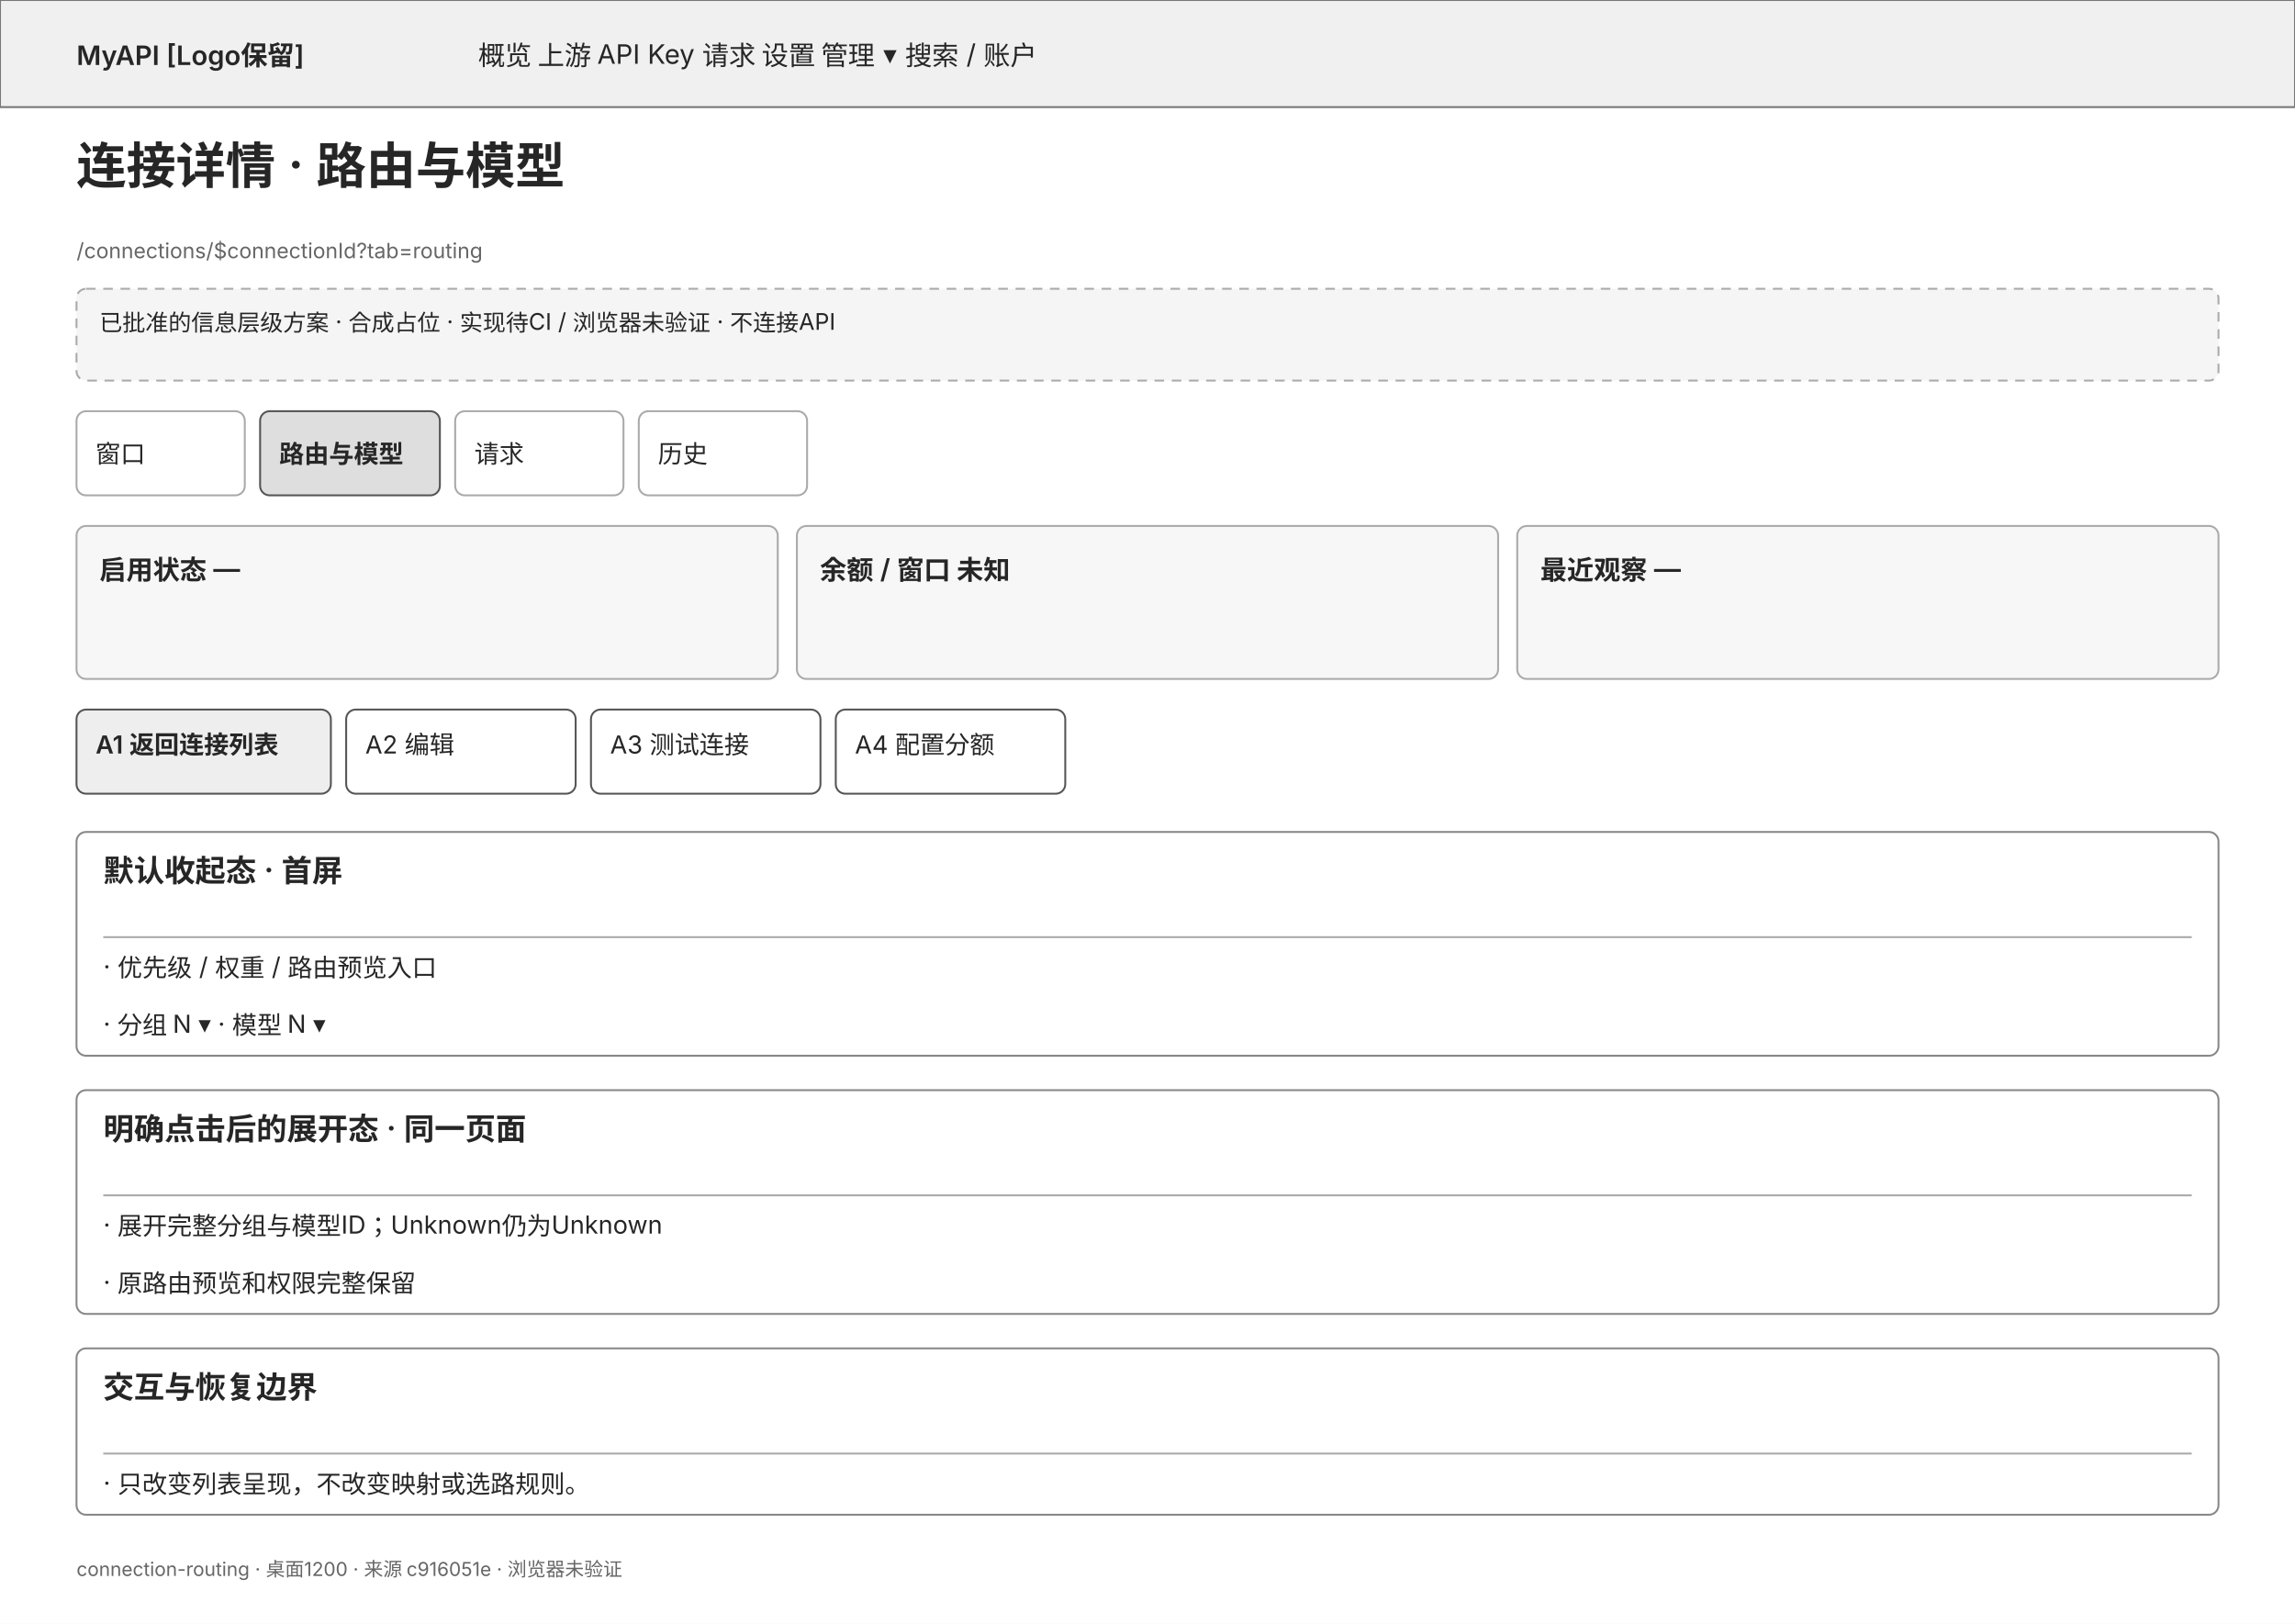
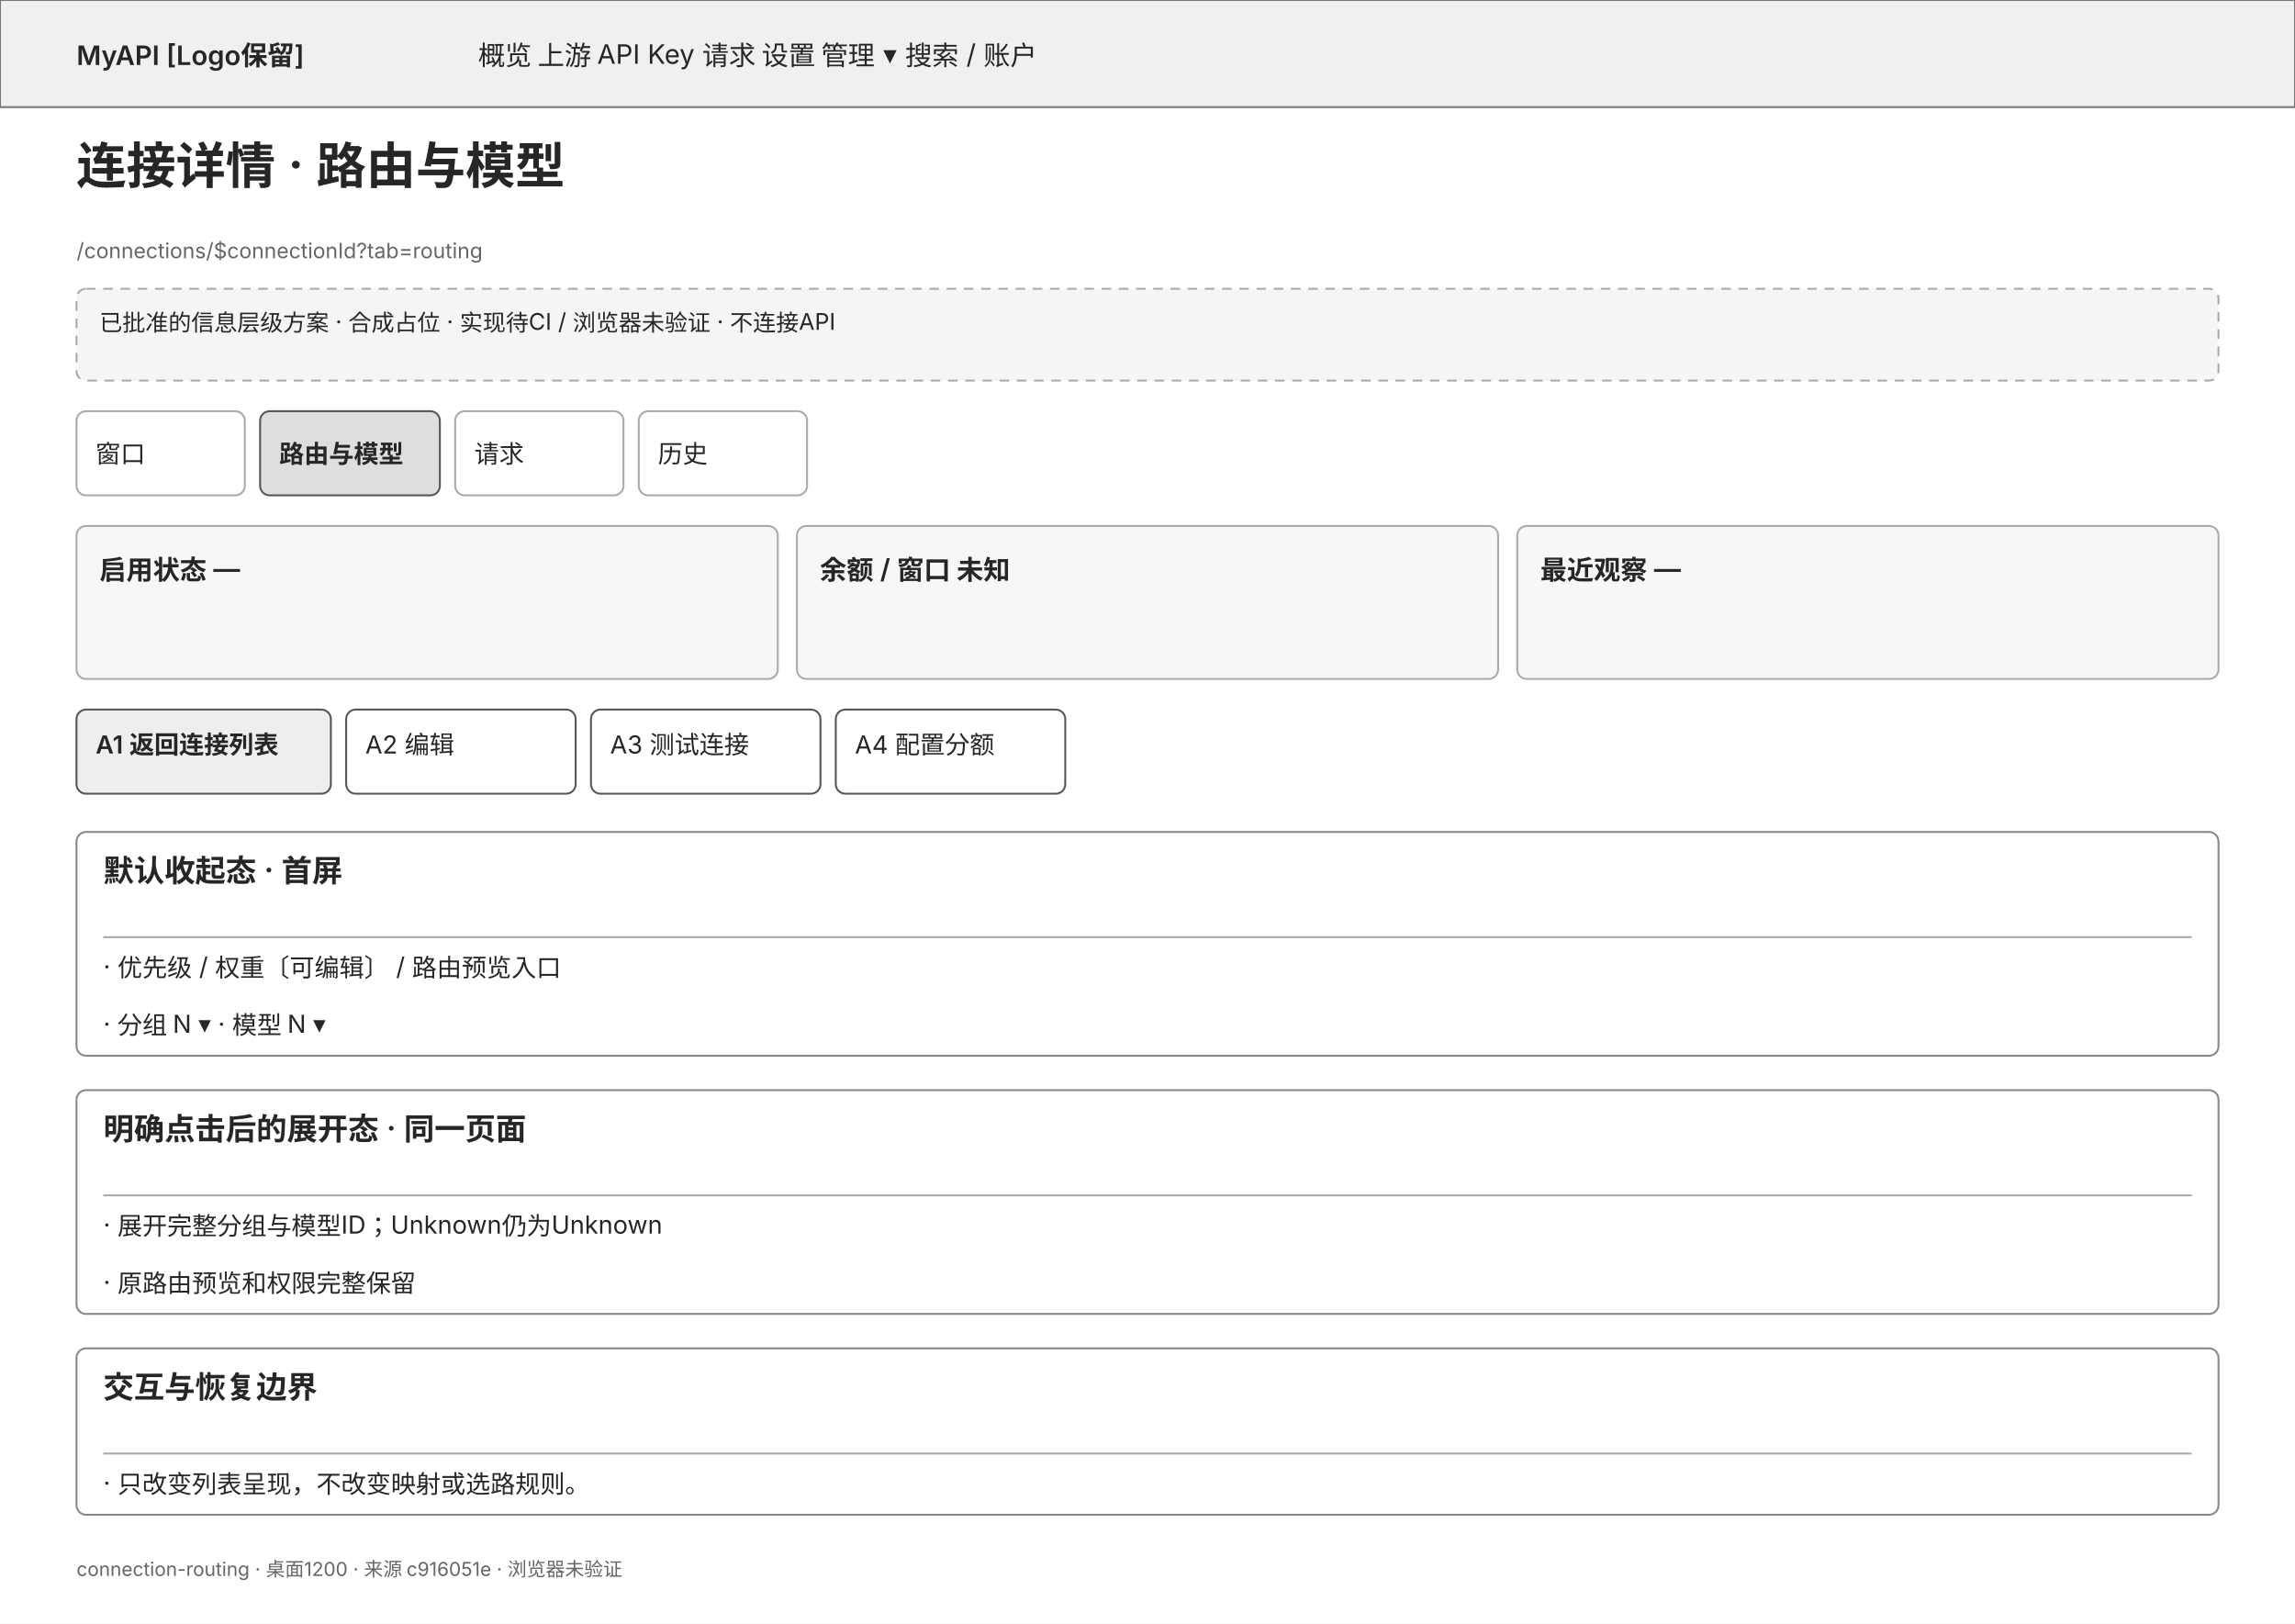
<svg xmlns="http://www.w3.org/2000/svg" width="1200" height="849" viewBox="0 0 1200 849" role="img" aria-labelledby="title desc">
  <rect width="100%" height="100%" fill="#ffffff" />
  <g font-family="system-ui, -apple-system, BlinkMacSystemFont, sans-serif">
    <rect x="0" y="0" width="1200" height="56" rx="0" fill="#f0f0f0" stroke="#777777" />
    <text x="40" y="34" font-size="14" font-weight="600" fill="#262626">MyAPI  [Logo保留]</text>
    <text x="250" y="34" font-size="14" font-weight="normal" fill="#262626">概览    上游    API Key    请求    设置    管理 ▾       搜索 / 账户</text>
    <text x="40" y="96" font-size="26" font-weight="600" fill="#262626">连接详情 · 路由与模型</text>
    <text x="40" y="135" font-size="11" font-weight="normal" fill="#666666">/connections/$connectionId?tab=routing</text>
    <rect x="40" y="151" width="1120" height="48" rx="5" fill="#f5f5f5" stroke="#aaaaaa" stroke-dasharray="5 4" />
    <text x="52" y="173" font-size="12" font-weight="normal" fill="#262626">已批准的信息层级方案 · 合成占位 · 实现待CI / 浏览器未验证 · 不连接API</text>
    <rect x="40" y="215" width="88" height="44" rx="5" fill="#ffffff" stroke="#aaaaaa" />
    <text x="50" y="242" font-size="13" font-weight="normal" fill="#262626">窗口</text>
    <rect x="136" y="215" width="94" height="44" rx="5" fill="#dedede" stroke="#555555" />
    <text x="146" y="242" font-size="13" font-weight="600" fill="#262626">路由与模型</text>
    <rect x="238" y="215" width="88" height="44" rx="5" fill="#ffffff" stroke="#aaaaaa" />
    <text x="248" y="242" font-size="13" font-weight="normal" fill="#262626">请求</text>
    <rect x="334" y="215" width="88" height="44" rx="5" fill="#ffffff" stroke="#aaaaaa" />
    <text x="344" y="242" font-size="13" font-weight="normal" fill="#262626">历史</text>
    <rect x="40.0" y="275" width="366.667" height="80" rx="5" fill="#f7f7f7" stroke="#aaaaaa" />
    <text x="52.0" y="303" font-size="14" font-weight="600" fill="#262626">启用状态 —</text>
    <rect x="416.667" y="275" width="366.667" height="80" rx="5" fill="#f7f7f7" stroke="#aaaaaa" />
    <text x="428.667" y="303" font-size="14" font-weight="600" fill="#262626">余额 / 窗口 未知</text>
    <rect x="793.333" y="275" width="366.667" height="80" rx="5" fill="#f7f7f7" stroke="#aaaaaa" />
    <text x="805.333" y="303" font-size="14" font-weight="600" fill="#262626">最近观察 —</text>
    <rect x="40" y="371" width="133" height="44" rx="5" fill="#eeeeee" stroke="#555555" />
    <text x="50" y="394" font-size="13" font-weight="600" fill="#262626">A1 返回连接列表</text>
    <rect x="181" y="371" width="120" height="44" rx="5" fill="#ffffff" stroke="#555555" />
    <text x="191" y="394" font-size="13" font-weight="normal" fill="#262626">A2 编辑</text>
    <rect x="309" y="371" width="120" height="44" rx="5" fill="#ffffff" stroke="#555555" />
    <text x="319" y="394" font-size="13" font-weight="normal" fill="#262626">A3 测试连接</text>
    <rect x="437" y="371" width="120" height="44" rx="5" fill="#ffffff" stroke="#555555" />
    <text x="447" y="394" font-size="13" font-weight="normal" fill="#262626">A4 配置分额</text>
    <rect x="40" y="435" width="1120" height="117" rx="5" fill="#ffffff" stroke="#888888" />
    <text x="54" y="461" font-size="16" font-weight="600" fill="#262626">默认收起态 · 首屏</text>
    <line x1="54" y1="490" x2="1146" y2="490" stroke="#aaaaaa" />
-     <text x="54" y="510" font-size="13" font-weight="normal" fill="#262626">· 优先级 / 权重 / 路由预览入口</text>
+     <text x="54" y="510" font-size="13" font-weight="normal" fill="#262626">· 优先级 / 权重〔可编辑〕 / 路由预览入口</text>
    <text x="54" y="540" font-size="13" font-weight="normal" fill="#262626">· 分组 N ▾ · 模型 N ▾</text>
    <rect x="40" y="570" width="1120" height="117" rx="5" fill="#ffffff" stroke="#888888" />
    <text x="54" y="596" font-size="16" font-weight="600" fill="#262626">明确点击后的展开态 · 同一页面</text>
    <line x1="54" y1="625" x2="1146" y2="625" stroke="#aaaaaa" />
    <text x="54" y="645" font-size="13" font-weight="normal" fill="#262626">· 展开完整分组与模型ID；Unknown仍为Unknown</text>
    <text x="54" y="675" font-size="13" font-weight="normal" fill="#262626">· 原路由预览和权限完整保留</text>
    <rect x="40" y="705" width="1120" height="87" rx="5" fill="#ffffff" stroke="#888888" />
    <text x="54" y="731" font-size="16" font-weight="600" fill="#262626">交互与恢复边界</text>
    <line x1="54" y1="760" x2="1146" y2="760" stroke="#aaaaaa" />
    <text x="54" y="780" font-size="13" font-weight="normal" fill="#262626">· 只改变列表呈现，不改变映射或选路规则。</text>
    <text x="40" y="824" font-size="10" font-weight="normal" fill="#666666">connection-routing · 桌面1200 · 来源 c916051e · 浏览器未验证</text>
  </g>
</svg>
